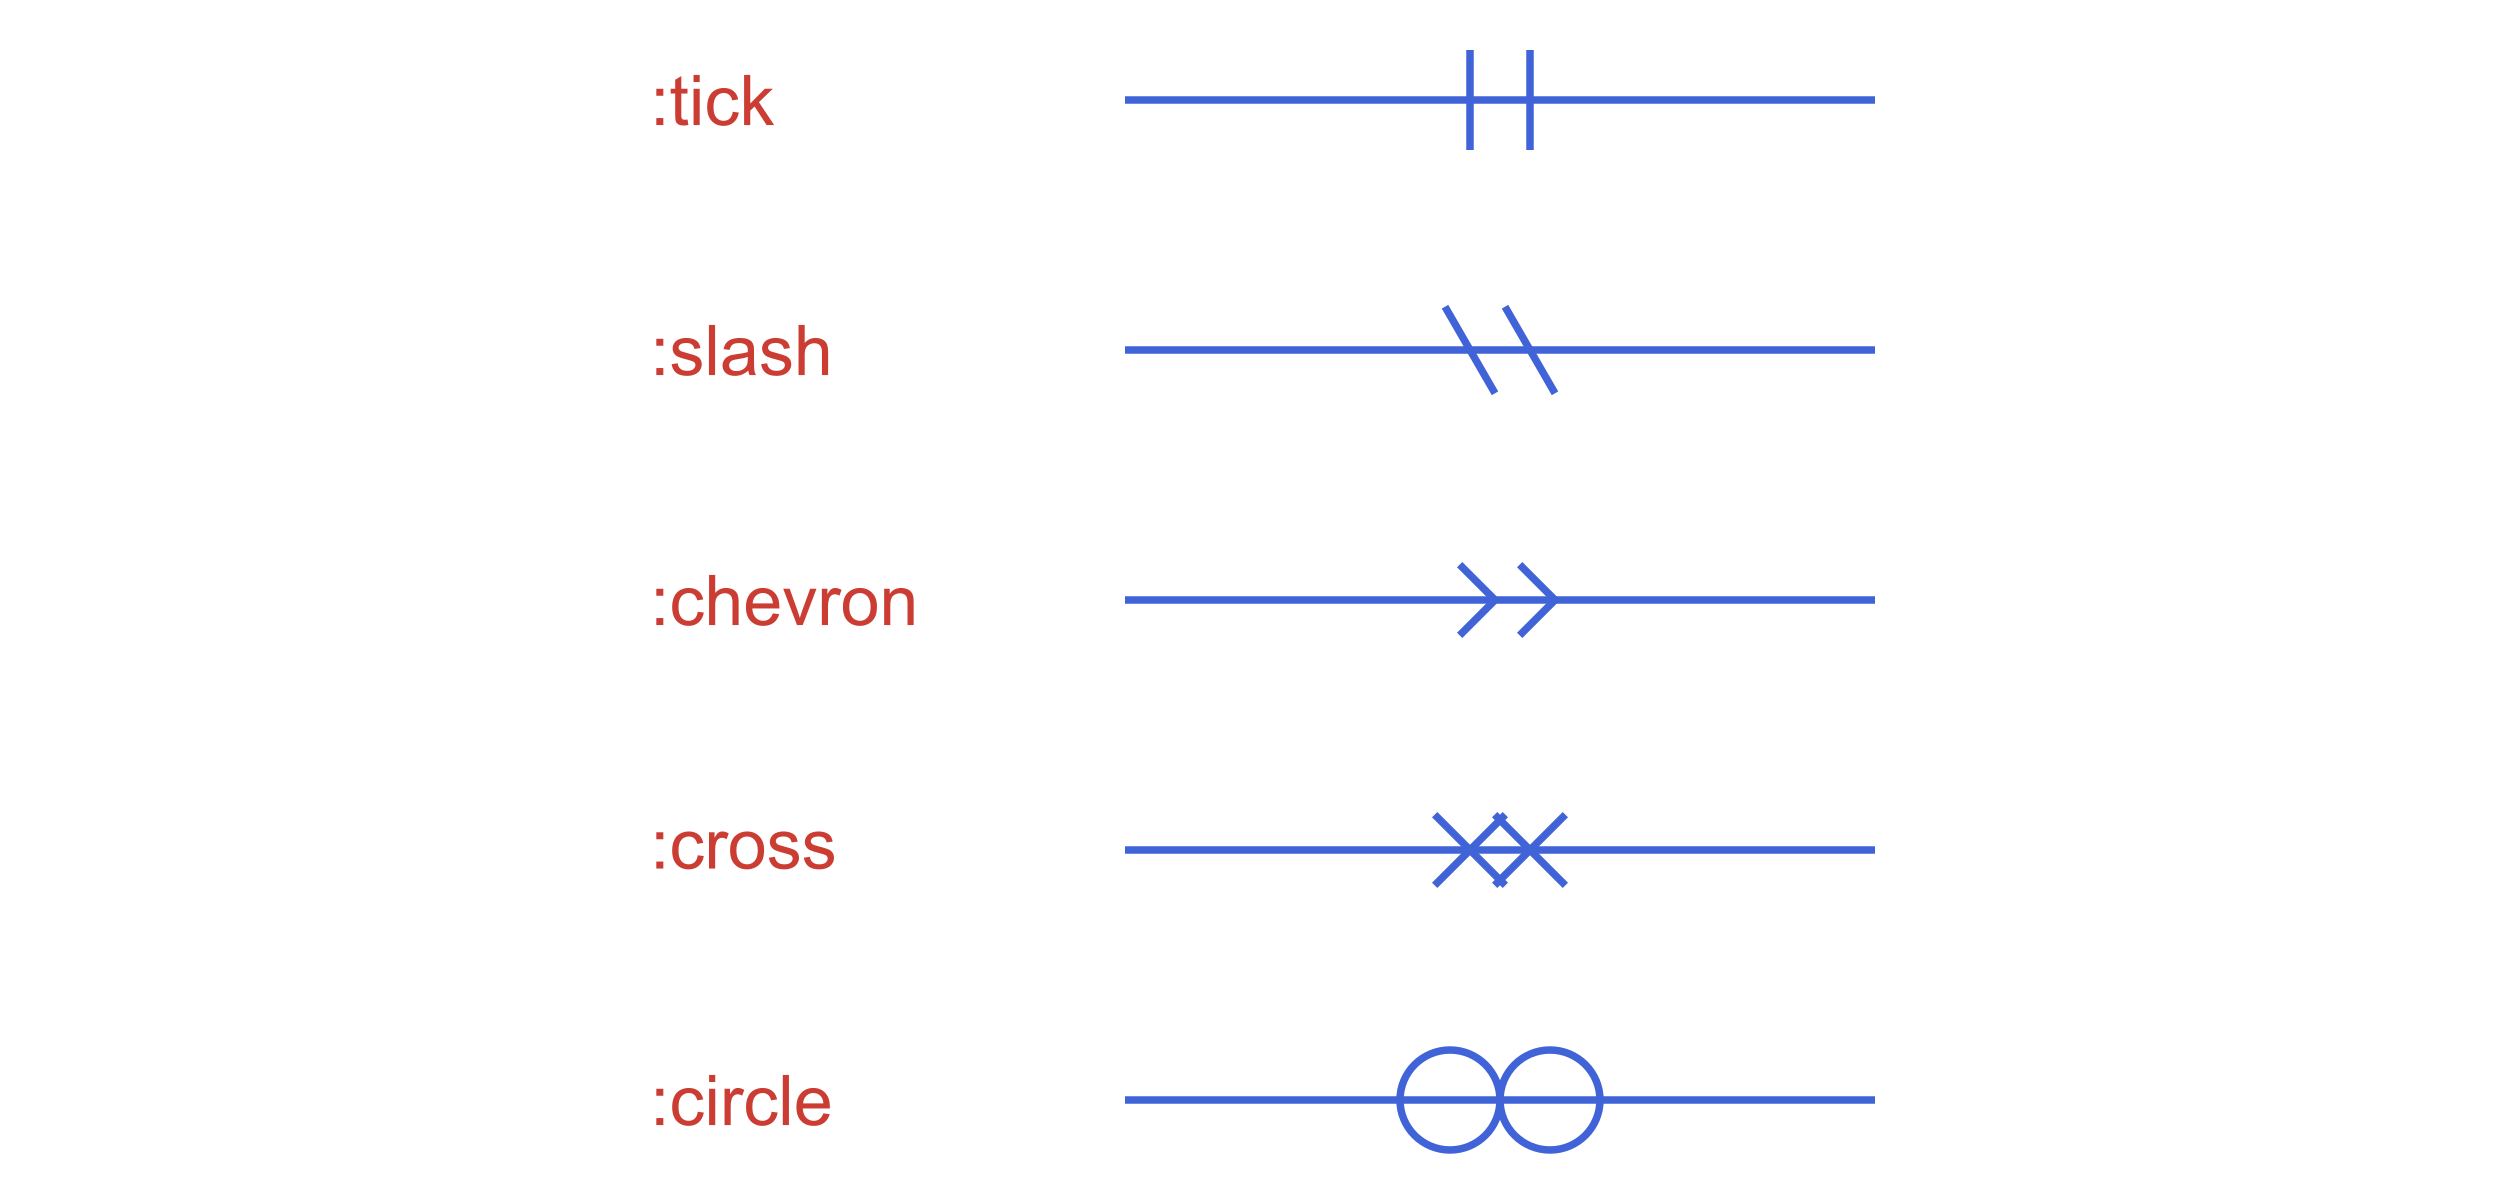
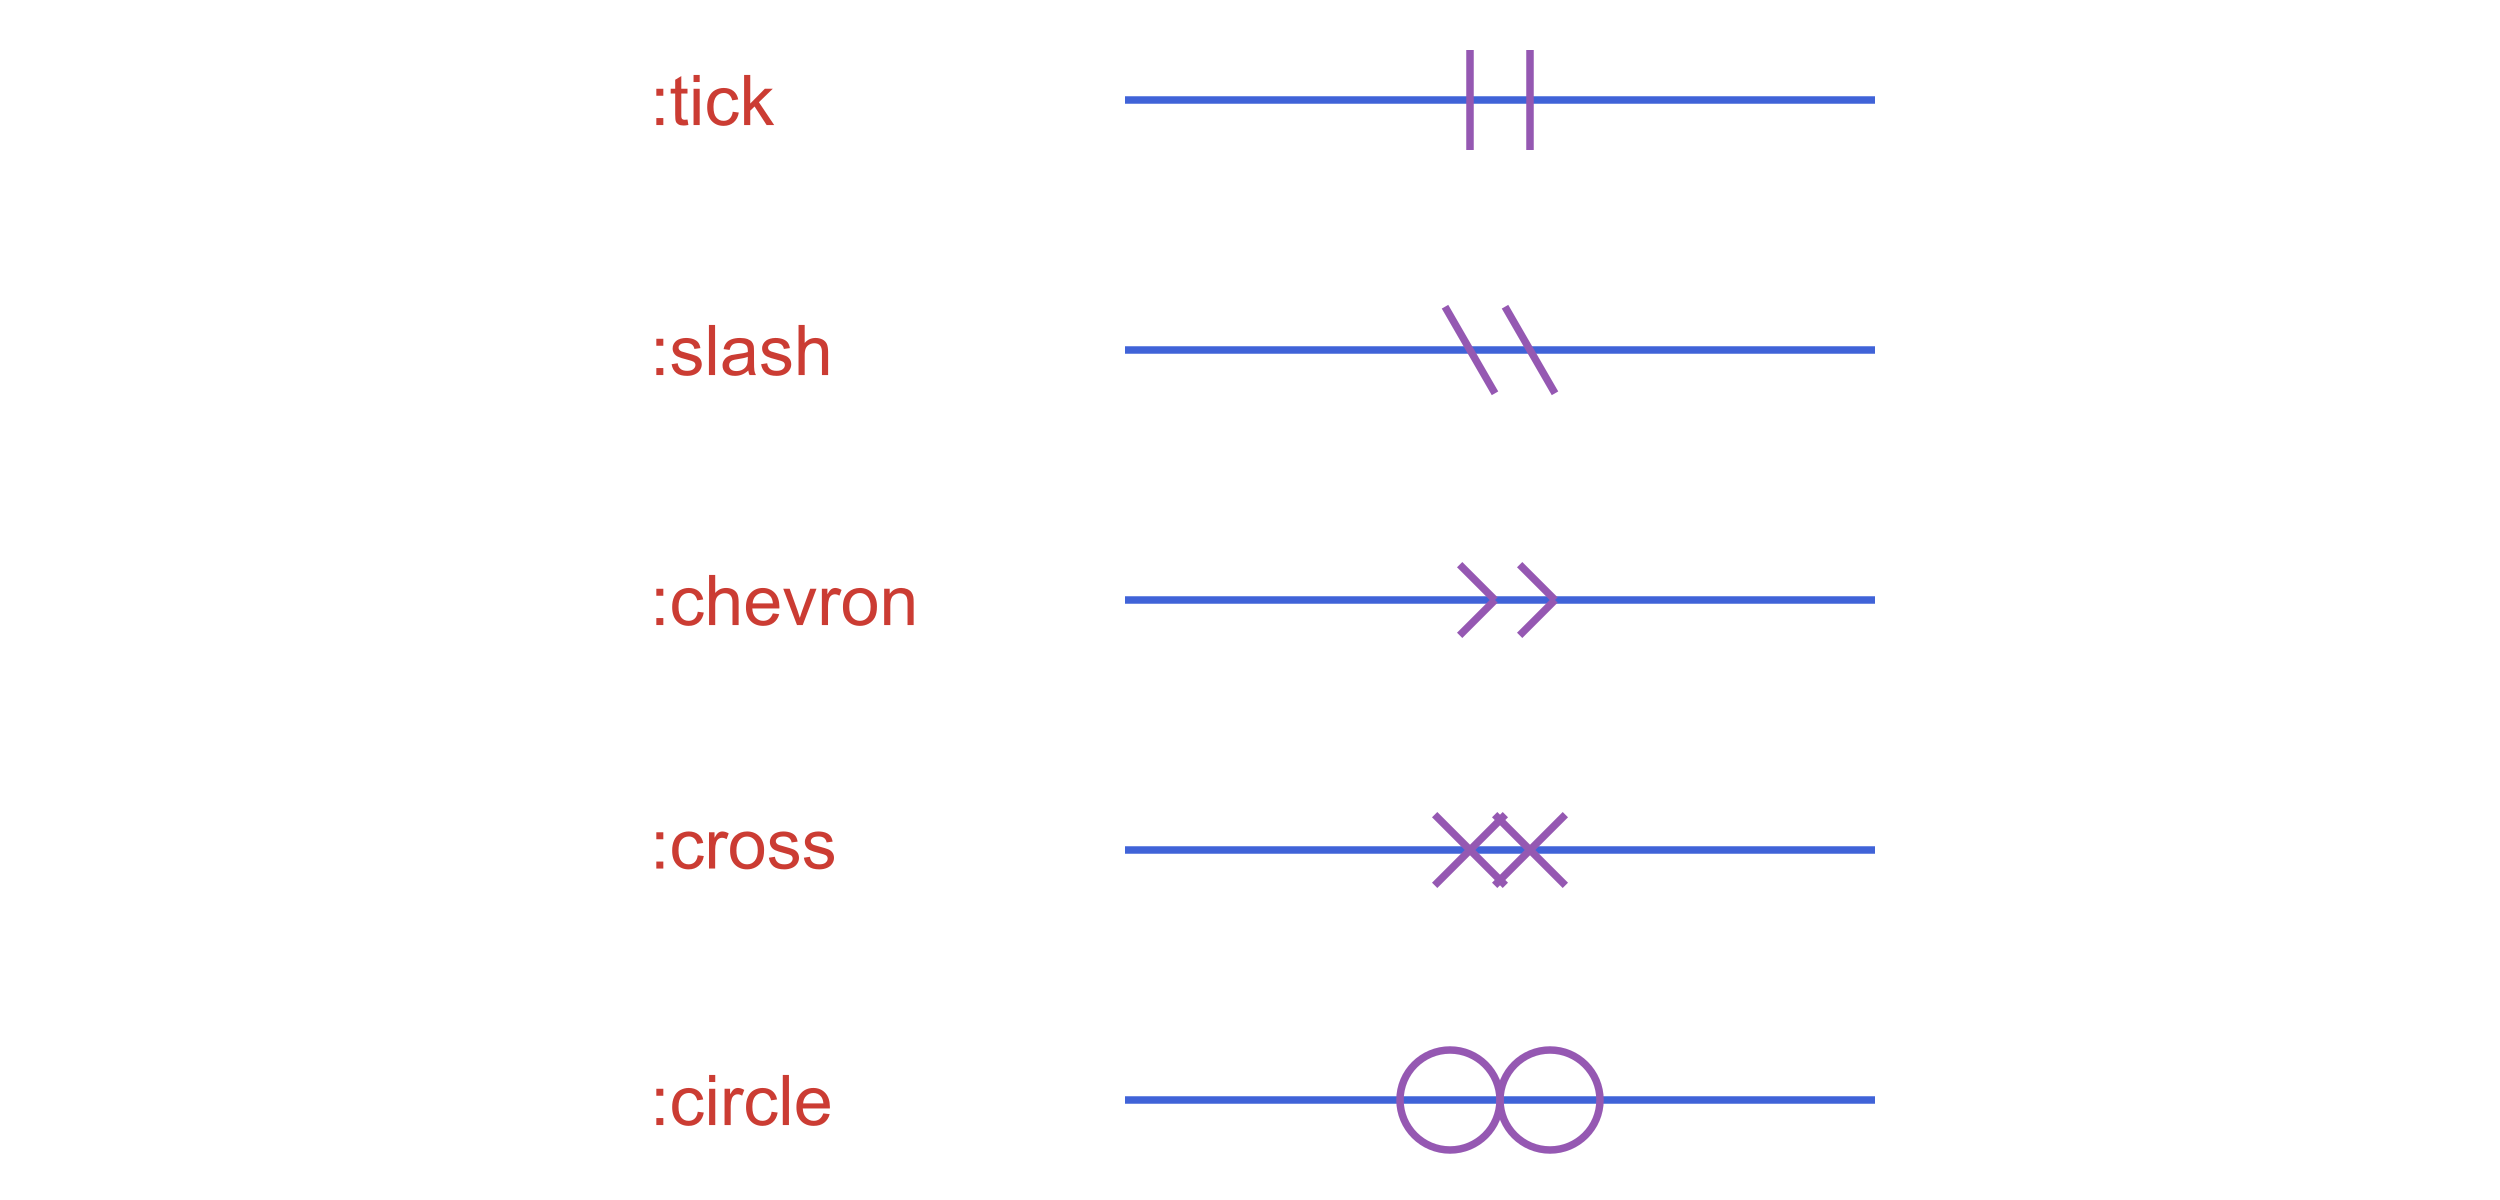
<svg xmlns="http://www.w3.org/2000/svg" xmlns:xlink="http://www.w3.org/1999/xlink" width="500" height="240" viewBox="0 0 500 240">
  <defs>
    <g>
      <g id="glyph-0-0">
        <path d="M 1.266 -5.859 L 1.266 -7.258 L 2.664 -7.258 L 2.664 -5.859 Z M 1.266 0 L 1.266 -1.402 L 2.664 -1.402 L 2.664 0 Z M 1.266 0 " />
      </g>
      <g id="glyph-0-1">
        <path d="M 3.609 -1.102 L 3.789 -0.016 C 3.438 0.059 3.129 0.094 2.859 0.094 C 2.41 0.094 2.062 0.023 1.816 -0.117 C 1.57 -0.258 1.395 -0.441 1.297 -0.672 C 1.195 -0.902 1.148 -1.387 1.148 -2.125 L 1.148 -6.305 L 0.246 -6.305 L 0.246 -7.258 L 1.148 -7.258 L 1.148 -9.059 L 2.371 -9.797 L 2.371 -7.258 L 3.609 -7.258 L 3.609 -6.305 L 2.371 -6.305 L 2.371 -2.059 C 2.367 -1.703 2.387 -1.477 2.434 -1.379 C 2.473 -1.277 2.547 -1.199 2.648 -1.141 C 2.746 -1.082 2.887 -1.055 3.07 -1.055 C 3.203 -1.055 3.383 -1.07 3.609 -1.102 Z M 3.609 -1.102 " />
      </g>
      <g id="glyph-0-2">
        <path d="M 0.93 -8.605 L 0.93 -10.023 L 2.16 -10.023 L 2.16 -8.605 Z M 0.93 0 L 0.93 -7.258 L 2.16 -7.258 L 2.16 0 Z M 0.93 0 " />
      </g>
      <g id="glyph-0-3">
        <path d="M 5.66 -2.66 L 6.871 -2.5 C 6.734 -1.664 6.395 -1.012 5.855 -0.543 C 5.309 -0.07 4.641 0.164 3.848 0.164 C 2.852 0.164 2.055 -0.16 1.453 -0.809 C 0.848 -1.457 0.543 -2.387 0.547 -3.602 C 0.543 -4.383 0.676 -5.07 0.938 -5.66 C 1.195 -6.246 1.59 -6.684 2.121 -6.98 C 2.652 -7.27 3.23 -7.418 3.855 -7.422 C 4.645 -7.418 5.289 -7.219 5.789 -6.824 C 6.289 -6.422 6.609 -5.855 6.754 -5.125 L 5.559 -4.941 C 5.441 -5.426 5.238 -5.793 4.953 -6.043 C 4.66 -6.285 4.312 -6.41 3.902 -6.414 C 3.281 -6.41 2.777 -6.188 2.391 -5.746 C 2.004 -5.297 1.809 -4.594 1.812 -3.637 C 1.809 -2.656 1.996 -1.945 2.371 -1.508 C 2.742 -1.062 3.23 -0.844 3.836 -0.848 C 4.316 -0.844 4.719 -0.992 5.043 -1.289 C 5.367 -1.586 5.574 -2.043 5.66 -2.66 Z M 5.66 -2.66 " />
      </g>
      <g id="glyph-0-4">
        <path d="M 0.93 0 L 0.93 -10.023 L 2.16 -10.023 L 2.16 -4.305 L 5.07 -7.258 L 6.664 -7.258 L 3.891 -4.566 L 6.945 0 L 5.43 0 L 3.027 -3.711 L 2.16 -2.879 L 2.16 0 Z M 0.93 0 " />
      </g>
      <g id="glyph-0-5">
        <path d="M 0.43 -2.168 L 1.648 -2.359 C 1.711 -1.867 1.902 -1.492 2.219 -1.234 C 2.527 -0.973 2.965 -0.844 3.527 -0.848 C 4.09 -0.844 4.508 -0.957 4.785 -1.191 C 5.055 -1.418 5.191 -1.691 5.195 -2.004 C 5.191 -2.281 5.07 -2.5 4.832 -2.66 C 4.66 -2.77 4.242 -2.906 3.574 -3.078 C 2.672 -3.301 2.047 -3.5 1.699 -3.668 C 1.348 -3.832 1.082 -4.059 0.906 -4.355 C 0.723 -4.645 0.633 -4.973 0.637 -5.332 C 0.633 -5.652 0.707 -5.949 0.855 -6.23 C 1.004 -6.504 1.203 -6.734 1.461 -6.918 C 1.648 -7.055 1.91 -7.172 2.246 -7.273 C 2.574 -7.367 2.93 -7.418 3.309 -7.422 C 3.875 -7.418 4.375 -7.336 4.809 -7.176 C 5.234 -7.008 5.551 -6.785 5.762 -6.508 C 5.965 -6.227 6.109 -5.852 6.188 -5.387 L 4.984 -5.223 C 4.926 -5.59 4.766 -5.883 4.508 -6.098 C 4.242 -6.305 3.875 -6.41 3.398 -6.414 C 2.832 -6.41 2.426 -6.316 2.188 -6.133 C 1.941 -5.941 1.82 -5.723 1.824 -5.477 C 1.82 -5.312 1.871 -5.168 1.977 -5.047 C 2.07 -4.91 2.227 -4.801 2.445 -4.719 C 2.566 -4.668 2.93 -4.562 3.535 -4.402 C 4.402 -4.168 5.012 -3.98 5.355 -3.832 C 5.699 -3.684 5.969 -3.465 6.164 -3.184 C 6.359 -2.898 6.457 -2.551 6.461 -2.133 C 6.457 -1.719 6.336 -1.332 6.102 -0.973 C 5.859 -0.609 5.516 -0.328 5.066 -0.133 C 4.613 0.066 4.102 0.164 3.535 0.164 C 2.586 0.164 1.867 -0.031 1.375 -0.422 C 0.879 -0.812 0.562 -1.395 0.43 -2.168 Z M 0.43 -2.168 " />
      </g>
      <g id="glyph-0-6">
        <path d="M 0.895 0 L 0.895 -10.023 L 2.125 -10.023 L 2.125 0 Z M 0.895 0 " />
      </g>
      <g id="glyph-0-7">
        <path d="M 5.66 -0.895 C 5.203 -0.504 4.762 -0.23 4.344 -0.074 C 3.918 0.086 3.469 0.164 2.988 0.164 C 2.188 0.164 1.574 -0.027 1.148 -0.418 C 0.719 -0.805 0.504 -1.305 0.508 -1.914 C 0.504 -2.266 0.586 -2.59 0.75 -2.887 C 0.91 -3.18 1.121 -3.414 1.383 -3.594 C 1.645 -3.77 1.938 -3.906 2.27 -4 C 2.508 -4.059 2.875 -4.121 3.363 -4.184 C 4.355 -4.301 5.086 -4.441 5.559 -4.609 C 5.559 -4.773 5.559 -4.879 5.562 -4.93 C 5.559 -5.426 5.445 -5.781 5.215 -5.988 C 4.898 -6.266 4.43 -6.402 3.812 -6.406 C 3.23 -6.402 2.805 -6.301 2.531 -6.102 C 2.254 -5.895 2.051 -5.535 1.922 -5.023 L 0.719 -5.188 C 0.824 -5.699 1.004 -6.117 1.258 -6.434 C 1.504 -6.75 1.867 -6.992 2.344 -7.164 C 2.816 -7.332 3.363 -7.418 3.992 -7.422 C 4.609 -7.418 5.113 -7.344 5.504 -7.203 C 5.887 -7.055 6.172 -6.871 6.359 -6.652 C 6.539 -6.43 6.668 -6.152 6.742 -5.816 C 6.777 -5.605 6.797 -5.227 6.801 -4.684 L 6.801 -3.043 C 6.797 -1.895 6.824 -1.172 6.879 -0.871 C 6.934 -0.566 7.035 -0.277 7.191 0 L 5.906 0 C 5.777 -0.254 5.695 -0.551 5.66 -0.895 Z M 5.559 -3.645 C 5.109 -3.461 4.438 -3.305 3.547 -3.18 C 3.039 -3.105 2.684 -3.023 2.473 -2.934 C 2.262 -2.84 2.098 -2.707 1.988 -2.531 C 1.871 -2.355 1.816 -2.16 1.82 -1.949 C 1.816 -1.617 1.941 -1.344 2.191 -1.129 C 2.438 -0.906 2.801 -0.797 3.281 -0.801 C 3.754 -0.797 4.176 -0.898 4.547 -1.109 C 4.914 -1.312 5.184 -1.598 5.359 -1.961 C 5.488 -2.238 5.555 -2.648 5.559 -3.191 Z M 5.559 -3.645 " />
      </g>
      <g id="glyph-0-8">
        <path d="M 0.922 0 L 0.922 -10.023 L 2.152 -10.023 L 2.152 -6.426 C 2.723 -7.086 3.449 -7.418 4.328 -7.422 C 4.863 -7.418 5.328 -7.312 5.727 -7.105 C 6.121 -6.891 6.406 -6.598 6.578 -6.227 C 6.746 -5.852 6.832 -5.309 6.836 -4.602 L 6.836 0 L 5.605 0 L 5.605 -4.602 C 5.602 -5.211 5.469 -5.66 5.203 -5.941 C 4.938 -6.223 4.559 -6.363 4.074 -6.363 C 3.707 -6.363 3.363 -6.266 3.043 -6.078 C 2.719 -5.887 2.492 -5.633 2.355 -5.312 C 2.219 -4.988 2.148 -4.543 2.152 -3.973 L 2.152 0 Z M 0.922 0 " />
      </g>
      <g id="glyph-0-9">
        <path d="M 5.891 -2.336 L 7.164 -2.18 C 6.961 -1.438 6.59 -0.859 6.047 -0.449 C 5.504 -0.039 4.812 0.164 3.973 0.164 C 2.91 0.164 2.066 -0.16 1.445 -0.816 C 0.82 -1.465 0.508 -2.383 0.512 -3.57 C 0.508 -4.785 0.824 -5.734 1.453 -6.41 C 2.082 -7.082 2.898 -7.418 3.902 -7.422 C 4.871 -7.418 5.664 -7.086 6.281 -6.43 C 6.895 -5.766 7.199 -4.84 7.203 -3.645 C 7.199 -3.57 7.199 -3.461 7.199 -3.316 L 1.785 -3.316 C 1.828 -2.516 2.055 -1.902 2.461 -1.48 C 2.867 -1.055 3.371 -0.844 3.977 -0.848 C 4.426 -0.844 4.812 -0.961 5.133 -1.203 C 5.453 -1.438 5.703 -1.816 5.891 -2.336 Z M 1.852 -4.328 L 5.906 -4.328 C 5.852 -4.934 5.695 -5.391 5.441 -5.703 C 5.047 -6.172 4.539 -6.41 3.918 -6.414 C 3.352 -6.41 2.875 -6.219 2.492 -5.844 C 2.102 -5.461 1.891 -4.957 1.852 -4.328 Z M 1.852 -4.328 " />
      </g>
      <g id="glyph-0-10">
        <path d="M 2.938 0 L 0.18 -7.258 L 1.477 -7.258 L 3.035 -2.914 C 3.203 -2.438 3.355 -1.949 3.5 -1.449 C 3.605 -1.828 3.758 -2.289 3.957 -2.828 L 5.57 -7.258 L 6.836 -7.258 L 4.086 0 Z M 2.938 0 " />
      </g>
      <g id="glyph-0-11">
        <path d="M 0.91 0 L 0.91 -7.258 L 2.016 -7.258 L 2.016 -6.16 C 2.297 -6.668 2.555 -7.008 2.797 -7.176 C 3.031 -7.336 3.297 -7.418 3.59 -7.422 C 4 -7.418 4.422 -7.285 4.852 -7.027 L 4.43 -5.887 C 4.125 -6.062 3.824 -6.152 3.527 -6.152 C 3.258 -6.152 3.016 -6.07 2.801 -5.91 C 2.586 -5.746 2.434 -5.52 2.344 -5.234 C 2.207 -4.793 2.137 -4.316 2.141 -3.801 L 2.141 0 Z M 0.91 0 " />
      </g>
      <g id="glyph-0-12">
        <path d="M 0.465 -3.629 C 0.461 -4.973 0.836 -5.969 1.586 -6.617 C 2.207 -7.148 2.969 -7.418 3.867 -7.422 C 4.867 -7.418 5.684 -7.09 6.316 -6.441 C 6.949 -5.785 7.266 -4.883 7.266 -3.734 C 7.266 -2.797 7.125 -2.062 6.844 -1.527 C 6.562 -0.992 6.152 -0.578 5.621 -0.281 C 5.082 0.016 4.5 0.164 3.867 0.164 C 2.852 0.164 2.027 -0.16 1.402 -0.812 C 0.773 -1.461 0.461 -2.398 0.465 -3.629 Z M 1.73 -3.629 C 1.727 -2.695 1.93 -2 2.336 -1.539 C 2.738 -1.074 3.25 -0.844 3.867 -0.848 C 4.477 -0.844 4.984 -1.074 5.391 -1.543 C 5.797 -2.004 6 -2.715 6 -3.672 C 6 -4.566 5.793 -5.246 5.387 -5.711 C 4.977 -6.172 4.473 -6.402 3.867 -6.406 C 3.25 -6.402 2.738 -6.172 2.336 -5.715 C 1.93 -5.25 1.727 -4.555 1.73 -3.629 Z M 1.73 -3.629 " />
      </g>
      <g id="glyph-0-13">
        <path d="M 0.922 0 L 0.922 -7.258 L 2.031 -7.258 L 2.031 -6.227 C 2.559 -7.02 3.328 -7.418 4.34 -7.422 C 4.773 -7.418 5.176 -7.34 5.547 -7.188 C 5.91 -7.027 6.184 -6.82 6.371 -6.57 C 6.551 -6.312 6.68 -6.012 6.754 -5.66 C 6.797 -5.434 6.82 -5.035 6.82 -4.465 L 6.82 0 L 5.594 0 L 5.594 -4.414 C 5.59 -4.914 5.543 -5.289 5.449 -5.539 C 5.352 -5.785 5.18 -5.984 4.938 -6.137 C 4.691 -6.281 4.406 -6.355 4.082 -6.359 C 3.555 -6.355 3.102 -6.191 2.723 -5.859 C 2.34 -5.523 2.148 -4.891 2.152 -3.965 L 2.152 0 Z M 0.922 0 " />
      </g>
    </g>
  </defs>
  <path fill="none" stroke-width="1.5" stroke-linecap="butt" stroke-linejoin="miter" stroke="rgb(25.1%, 38.8%, 84.7%)" stroke-opacity="1" stroke-miterlimit="10" d="M 225 20 L 375 20 " />
  <path fill="none" stroke-width="1.5" stroke-linecap="butt" stroke-linejoin="miter" stroke="rgb(25.1%, 38.8%, 84.7%)" stroke-opacity="1" stroke-miterlimit="10" d="M 225 70 L 375 70 " />
  <path fill="none" stroke-width="1.5" stroke-linecap="butt" stroke-linejoin="miter" stroke="rgb(25.1%, 38.8%, 84.7%)" stroke-opacity="1" stroke-miterlimit="10" d="M 225 120 L 375 120 " />
  <path fill="none" stroke-width="1.5" stroke-linecap="butt" stroke-linejoin="miter" stroke="rgb(25.1%, 38.8%, 84.7%)" stroke-opacity="1" stroke-miterlimit="10" d="M 225 170 L 375 170 " />
  <path fill="none" stroke-width="1.5" stroke-linecap="butt" stroke-linejoin="miter" stroke="rgb(25.1%, 38.8%, 84.7%)" stroke-opacity="1" stroke-miterlimit="10" d="M 225 220 L 375 220 " />
-   <path fill="none" stroke-width="1.5" stroke-linecap="butt" stroke-linejoin="miter" stroke="rgb(25.1%, 38.8%, 84.7%)" stroke-opacity="1" stroke-miterlimit="10" d="M 294 10 L 294 30 " />
-   <path fill="none" stroke-width="1.5" stroke-linecap="butt" stroke-linejoin="miter" stroke="rgb(25.1%, 38.8%, 84.7%)" stroke-opacity="1" stroke-miterlimit="10" d="M 306 10 L 306 30 " />
-   <path fill="none" stroke-width="1.5" stroke-linecap="butt" stroke-linejoin="miter" stroke="rgb(25.1%, 38.8%, 84.7%)" stroke-opacity="1" stroke-miterlimit="10" d="M 289 61.34 L 299 78.66 " />
-   <path fill="none" stroke-width="1.5" stroke-linecap="butt" stroke-linejoin="miter" stroke="rgb(25.1%, 38.8%, 84.7%)" stroke-opacity="1" stroke-miterlimit="10" d="M 301 61.34 L 311 78.66 " />
-   <path fill="none" stroke-width="1.5" stroke-linecap="butt" stroke-linejoin="miter" stroke="rgb(25.1%, 38.8%, 84.7%)" stroke-opacity="1" stroke-miterlimit="10" d="M 299 120 L 291.93 127.07 " />
-   <path fill="none" stroke-width="1.5" stroke-linecap="butt" stroke-linejoin="miter" stroke="rgb(25.1%, 38.8%, 84.7%)" stroke-opacity="1" stroke-miterlimit="10" d="M 299 120 L 291.93 112.93 " />
-   <path fill="none" stroke-width="1.5" stroke-linecap="butt" stroke-linejoin="miter" stroke="rgb(25.1%, 38.8%, 84.7%)" stroke-opacity="1" stroke-miterlimit="10" d="M 311 120 L 303.93 127.07 " />
-   <path fill="none" stroke-width="1.5" stroke-linecap="butt" stroke-linejoin="miter" stroke="rgb(25.1%, 38.8%, 84.7%)" stroke-opacity="1" stroke-miterlimit="10" d="M 311 120 L 303.93 112.93 " />
-   <path fill="none" stroke-width="1.5" stroke-linecap="butt" stroke-linejoin="miter" stroke="rgb(25.1%, 38.8%, 84.7%)" stroke-opacity="1" stroke-miterlimit="10" d="M 286.93 162.93 L 301.07 177.07 " />
-   <path fill="none" stroke-width="1.5" stroke-linecap="butt" stroke-linejoin="miter" stroke="rgb(25.1%, 38.8%, 84.7%)" stroke-opacity="1" stroke-miterlimit="10" d="M 301.07 162.93 L 286.93 177.07 " />
-   <path fill="none" stroke-width="1.5" stroke-linecap="butt" stroke-linejoin="miter" stroke="rgb(25.1%, 38.8%, 84.7%)" stroke-opacity="1" stroke-miterlimit="10" d="M 298.93 162.93 L 313.07 177.07 " />
-   <path fill="none" stroke-width="1.5" stroke-linecap="butt" stroke-linejoin="miter" stroke="rgb(25.1%, 38.8%, 84.7%)" stroke-opacity="1" stroke-miterlimit="10" d="M 313.07 162.93 L 298.93 177.07 " />
-   <path fill="none" stroke-width="1.5" stroke-linecap="butt" stroke-linejoin="miter" stroke="rgb(25.1%, 38.8%, 84.7%)" stroke-opacity="1" stroke-miterlimit="10" d="M 300 220 C 300 225.523 295.523 230 290 230 C 284.477 230 280 225.523 280 220 C 280 214.477 284.477 210 290 210 C 295.523 210 300 214.477 300 220 Z M 300 220 " />
-   <path fill="none" stroke-width="1.5" stroke-linecap="butt" stroke-linejoin="miter" stroke="rgb(25.1%, 38.8%, 84.7%)" stroke-opacity="1" stroke-miterlimit="10" d="M 320 220 C 320 225.523 315.523 230 310 230 C 304.477 230 300 225.523 300 220 C 300 214.477 304.477 210 310 210 C 315.523 210 320 214.477 320 220 Z M 320 220 " />
+   <path fill="none" stroke-width="1.5" stroke-linecap="butt" stroke-linejoin="miter" stroke="rgb(58.4%, 34.5%, 69.8%)" stroke-opacity="1" stroke-miterlimit="10" d="M 294 10 L 294 30 " />
+   <path fill="none" stroke-width="1.5" stroke-linecap="butt" stroke-linejoin="miter" stroke="rgb(58.4%, 34.5%, 69.8%)" stroke-opacity="1" stroke-miterlimit="10" d="M 306 10 L 306 30 " />
+   <path fill="none" stroke-width="1.5" stroke-linecap="butt" stroke-linejoin="miter" stroke="rgb(58.4%, 34.5%, 69.8%)" stroke-opacity="1" stroke-miterlimit="10" d="M 289 61.34 L 299 78.66 " />
+   <path fill="none" stroke-width="1.5" stroke-linecap="butt" stroke-linejoin="miter" stroke="rgb(58.4%, 34.5%, 69.8%)" stroke-opacity="1" stroke-miterlimit="10" d="M 301 61.34 L 311 78.66 " />
+   <path fill="none" stroke-width="1.5" stroke-linecap="butt" stroke-linejoin="miter" stroke="rgb(58.4%, 34.5%, 69.8%)" stroke-opacity="1" stroke-miterlimit="10" d="M 299 120 L 291.93 127.07 " />
+   <path fill="none" stroke-width="1.5" stroke-linecap="butt" stroke-linejoin="miter" stroke="rgb(58.4%, 34.5%, 69.8%)" stroke-opacity="1" stroke-miterlimit="10" d="M 299 120 L 291.93 112.93 " />
+   <path fill="none" stroke-width="1.5" stroke-linecap="butt" stroke-linejoin="miter" stroke="rgb(58.4%, 34.5%, 69.8%)" stroke-opacity="1" stroke-miterlimit="10" d="M 311 120 L 303.93 127.07 " />
+   <path fill="none" stroke-width="1.5" stroke-linecap="butt" stroke-linejoin="miter" stroke="rgb(58.4%, 34.5%, 69.8%)" stroke-opacity="1" stroke-miterlimit="10" d="M 311 120 L 303.93 112.93 " />
+   <path fill="none" stroke-width="1.5" stroke-linecap="butt" stroke-linejoin="miter" stroke="rgb(58.4%, 34.5%, 69.8%)" stroke-opacity="1" stroke-miterlimit="10" d="M 286.93 162.93 L 301.07 177.07 " />
+   <path fill="none" stroke-width="1.5" stroke-linecap="butt" stroke-linejoin="miter" stroke="rgb(58.4%, 34.5%, 69.8%)" stroke-opacity="1" stroke-miterlimit="10" d="M 301.07 162.93 L 286.93 177.07 " />
+   <path fill="none" stroke-width="1.5" stroke-linecap="butt" stroke-linejoin="miter" stroke="rgb(58.4%, 34.5%, 69.8%)" stroke-opacity="1" stroke-miterlimit="10" d="M 298.93 162.93 L 313.07 177.07 " />
+   <path fill="none" stroke-width="1.5" stroke-linecap="butt" stroke-linejoin="miter" stroke="rgb(58.4%, 34.5%, 69.8%)" stroke-opacity="1" stroke-miterlimit="10" d="M 313.07 162.93 L 298.93 177.07 " />
+   <path fill="none" stroke-width="1.5" stroke-linecap="butt" stroke-linejoin="miter" stroke="rgb(58.4%, 34.5%, 69.8%)" stroke-opacity="1" stroke-miterlimit="10" d="M 300 220 C 300 225.523 295.523 230 290 230 C 284.477 230 280 225.523 280 220 C 280 214.477 284.477 210 290 210 C 295.523 210 300 214.477 300 220 Z M 300 220 " />
+   <path fill="none" stroke-width="1.5" stroke-linecap="butt" stroke-linejoin="miter" stroke="rgb(58.4%, 34.5%, 69.8%)" stroke-opacity="1" stroke-miterlimit="10" d="M 320 220 C 320 225.523 315.523 230 310 230 C 304.477 230 300 225.523 300 220 C 300 214.477 304.477 210 310 210 C 315.523 210 320 214.477 320 220 Z M 320 220 " />
  <g fill="rgb(79.6%, 23.5%, 20%)" fill-opacity="1">
    <use xlink:href="#glyph-0-0" x="130" y="25.011" />
    <use xlink:href="#glyph-0-1" x="133.89" y="25.011" />
    <use xlink:href="#glyph-0-2" x="137.779" y="25.011" />
    <use xlink:href="#glyph-0-3" x="140.89" y="25.011" />
    <use xlink:href="#glyph-0-4" x="147.89" y="25.011" />
  </g>
  <g fill="rgb(79.6%, 23.5%, 20%)" fill-opacity="1">
    <use xlink:href="#glyph-0-0" x="130" y="75.011" />
    <use xlink:href="#glyph-0-5" x="133.89" y="75.011" />
    <use xlink:href="#glyph-0-6" x="140.89" y="75.011" />
    <use xlink:href="#glyph-0-7" x="144" y="75.011" />
    <use xlink:href="#glyph-0-5" x="151.786" y="75.011" />
    <use xlink:href="#glyph-0-8" x="158.786" y="75.011" />
  </g>
  <g fill="rgb(79.6%, 23.5%, 20%)" fill-opacity="1">
    <use xlink:href="#glyph-0-0" x="130" y="125.011" />
    <use xlink:href="#glyph-0-3" x="133.89" y="125.011" />
    <use xlink:href="#glyph-0-8" x="140.89" y="125.011" />
    <use xlink:href="#glyph-0-9" x="148.676" y="125.011" />
    <use xlink:href="#glyph-0-10" x="156.462" y="125.011" />
    <use xlink:href="#glyph-0-11" x="163.462" y="125.011" />
    <use xlink:href="#glyph-0-12" x="168.124" y="125.011" />
    <use xlink:href="#glyph-0-13" x="175.91" y="125.011" />
  </g>
  <g fill="rgb(79.6%, 23.5%, 20%)" fill-opacity="1">
    <use xlink:href="#glyph-0-0" x="130" y="173.712" />
    <use xlink:href="#glyph-0-3" x="133.89" y="173.712" />
    <use xlink:href="#glyph-0-11" x="140.89" y="173.712" />
    <use xlink:href="#glyph-0-12" x="145.552" y="173.712" />
    <use xlink:href="#glyph-0-5" x="153.338" y="173.712" />
    <use xlink:href="#glyph-0-5" x="160.338" y="173.712" />
  </g>
  <g fill="rgb(79.6%, 23.5%, 20%)" fill-opacity="1">
    <use xlink:href="#glyph-0-0" x="130" y="225.011" />
    <use xlink:href="#glyph-0-3" x="133.89" y="225.011" />
    <use xlink:href="#glyph-0-2" x="140.89" y="225.011" />
    <use xlink:href="#glyph-0-11" x="144" y="225.011" />
    <use xlink:href="#glyph-0-3" x="148.662" y="225.011" />
    <use xlink:href="#glyph-0-6" x="155.662" y="225.011" />
    <use xlink:href="#glyph-0-9" x="158.772" y="225.011" />
  </g>
</svg>
